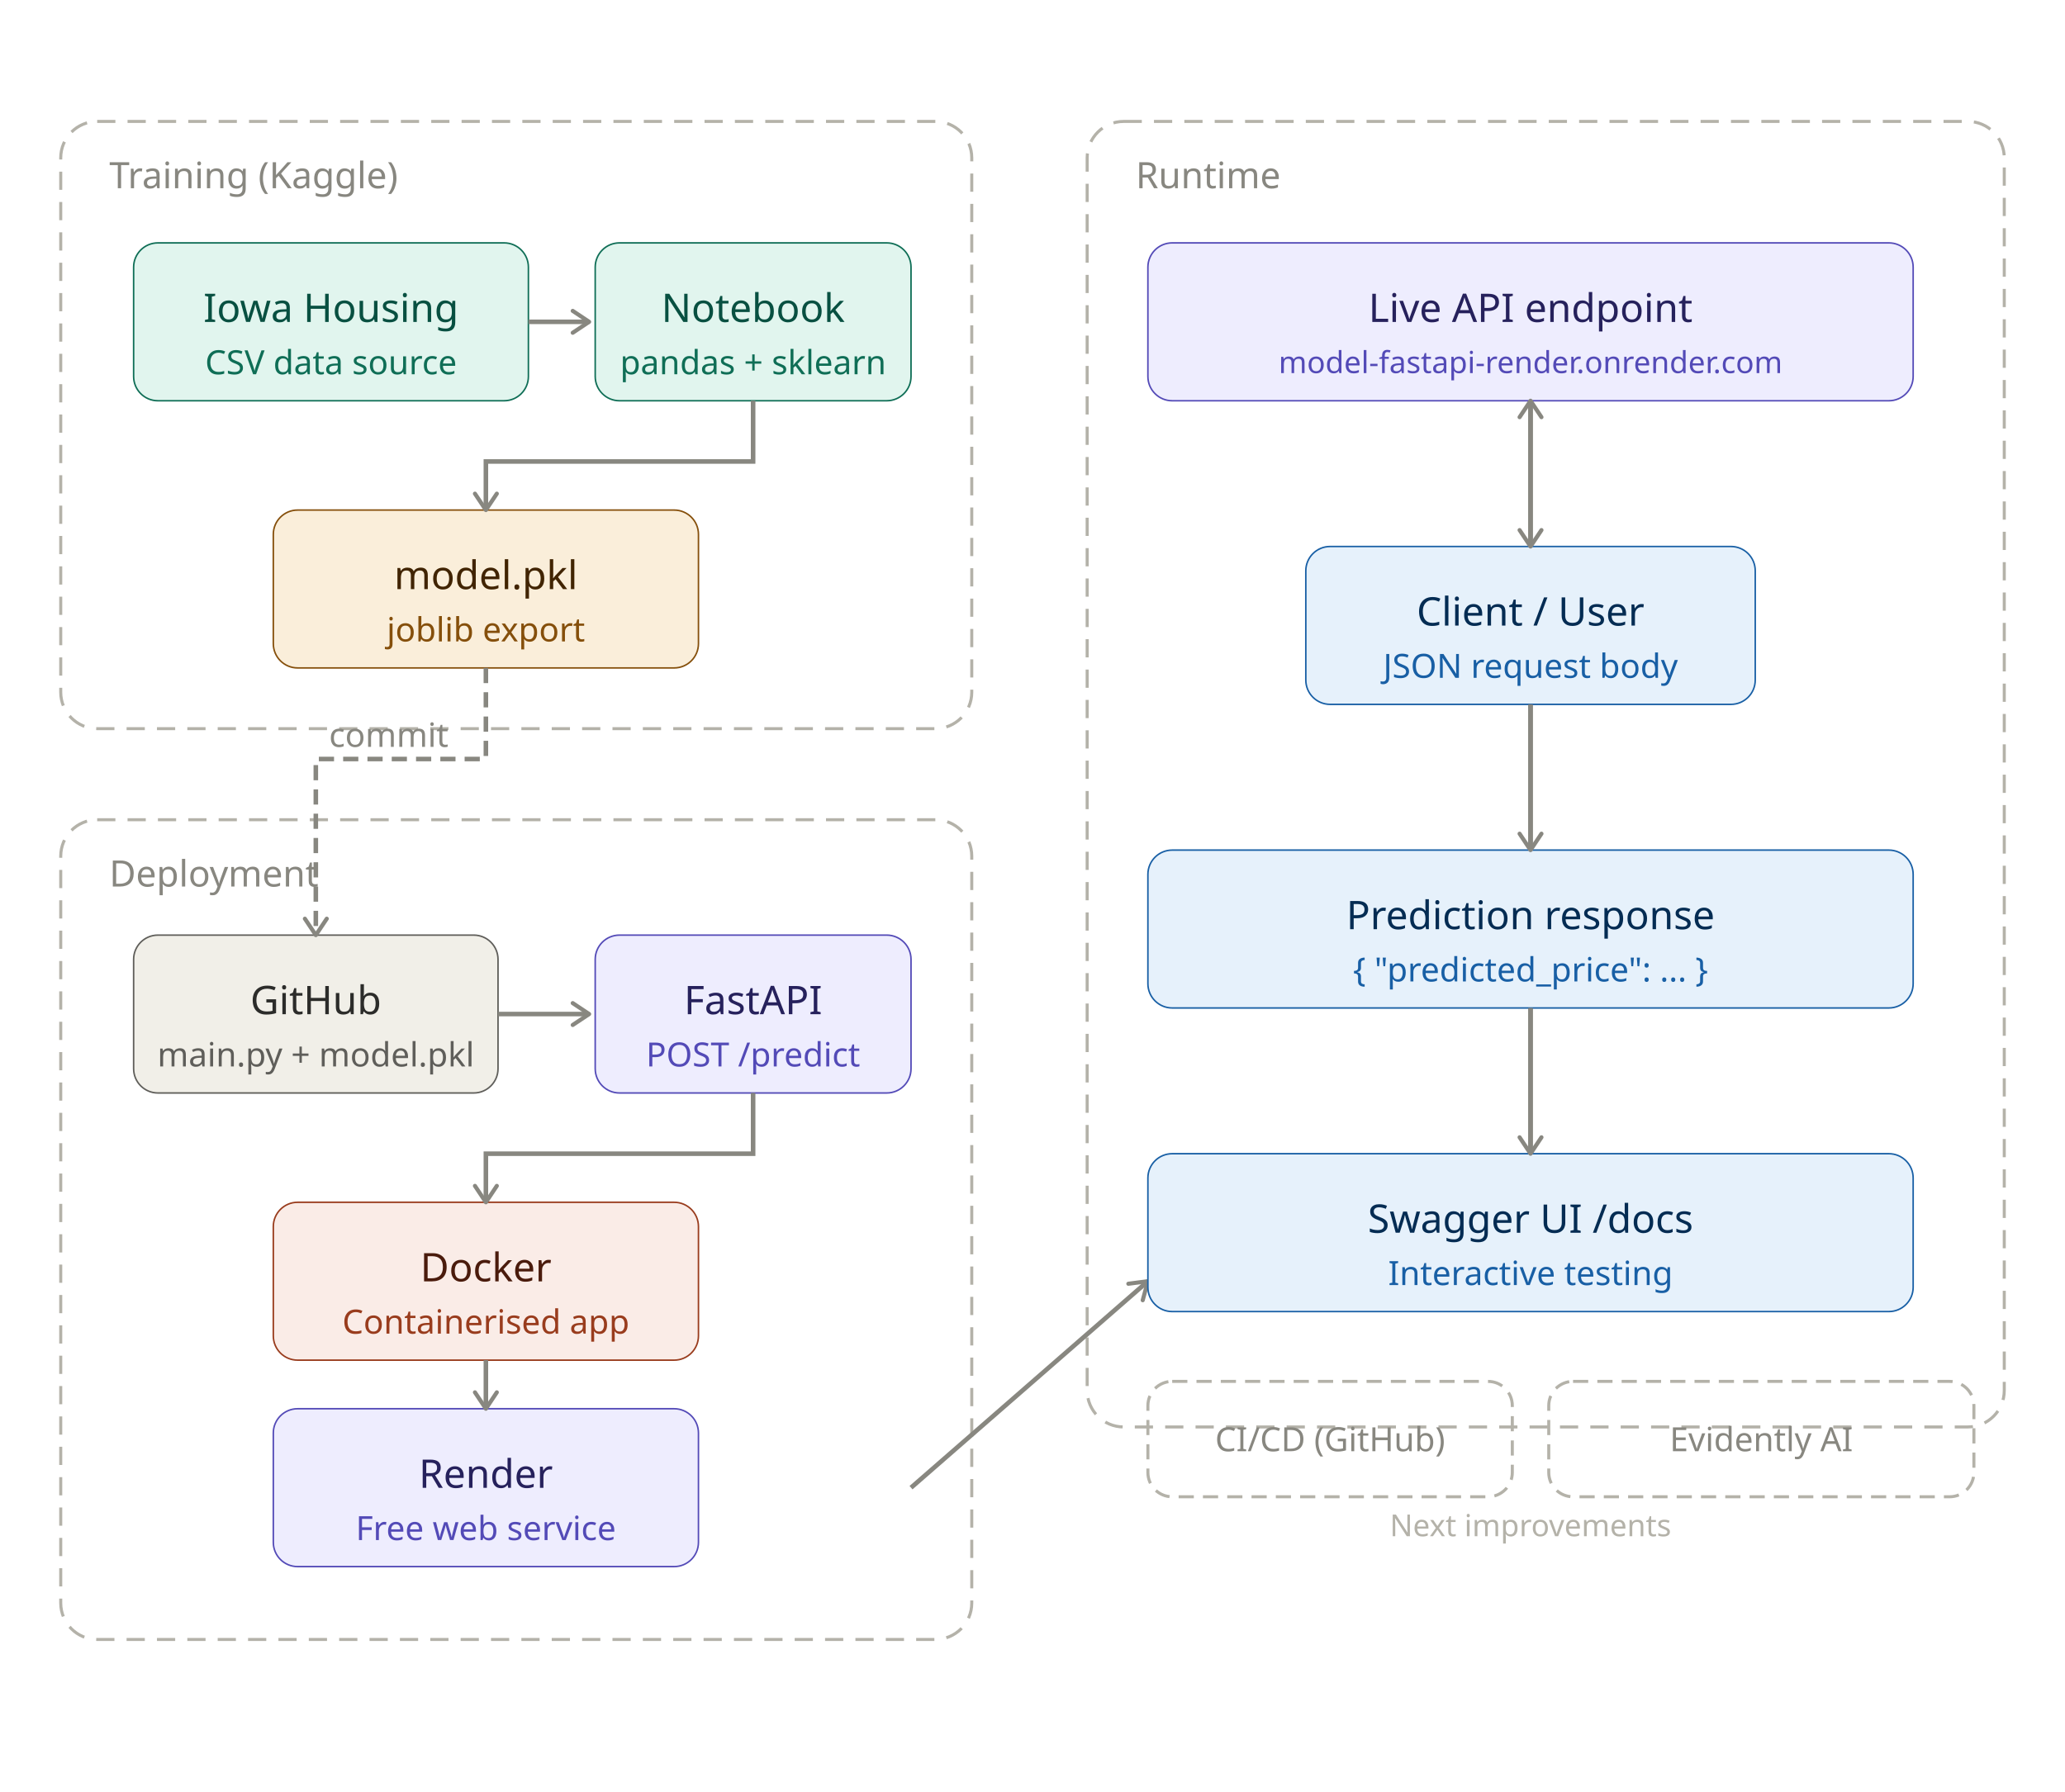
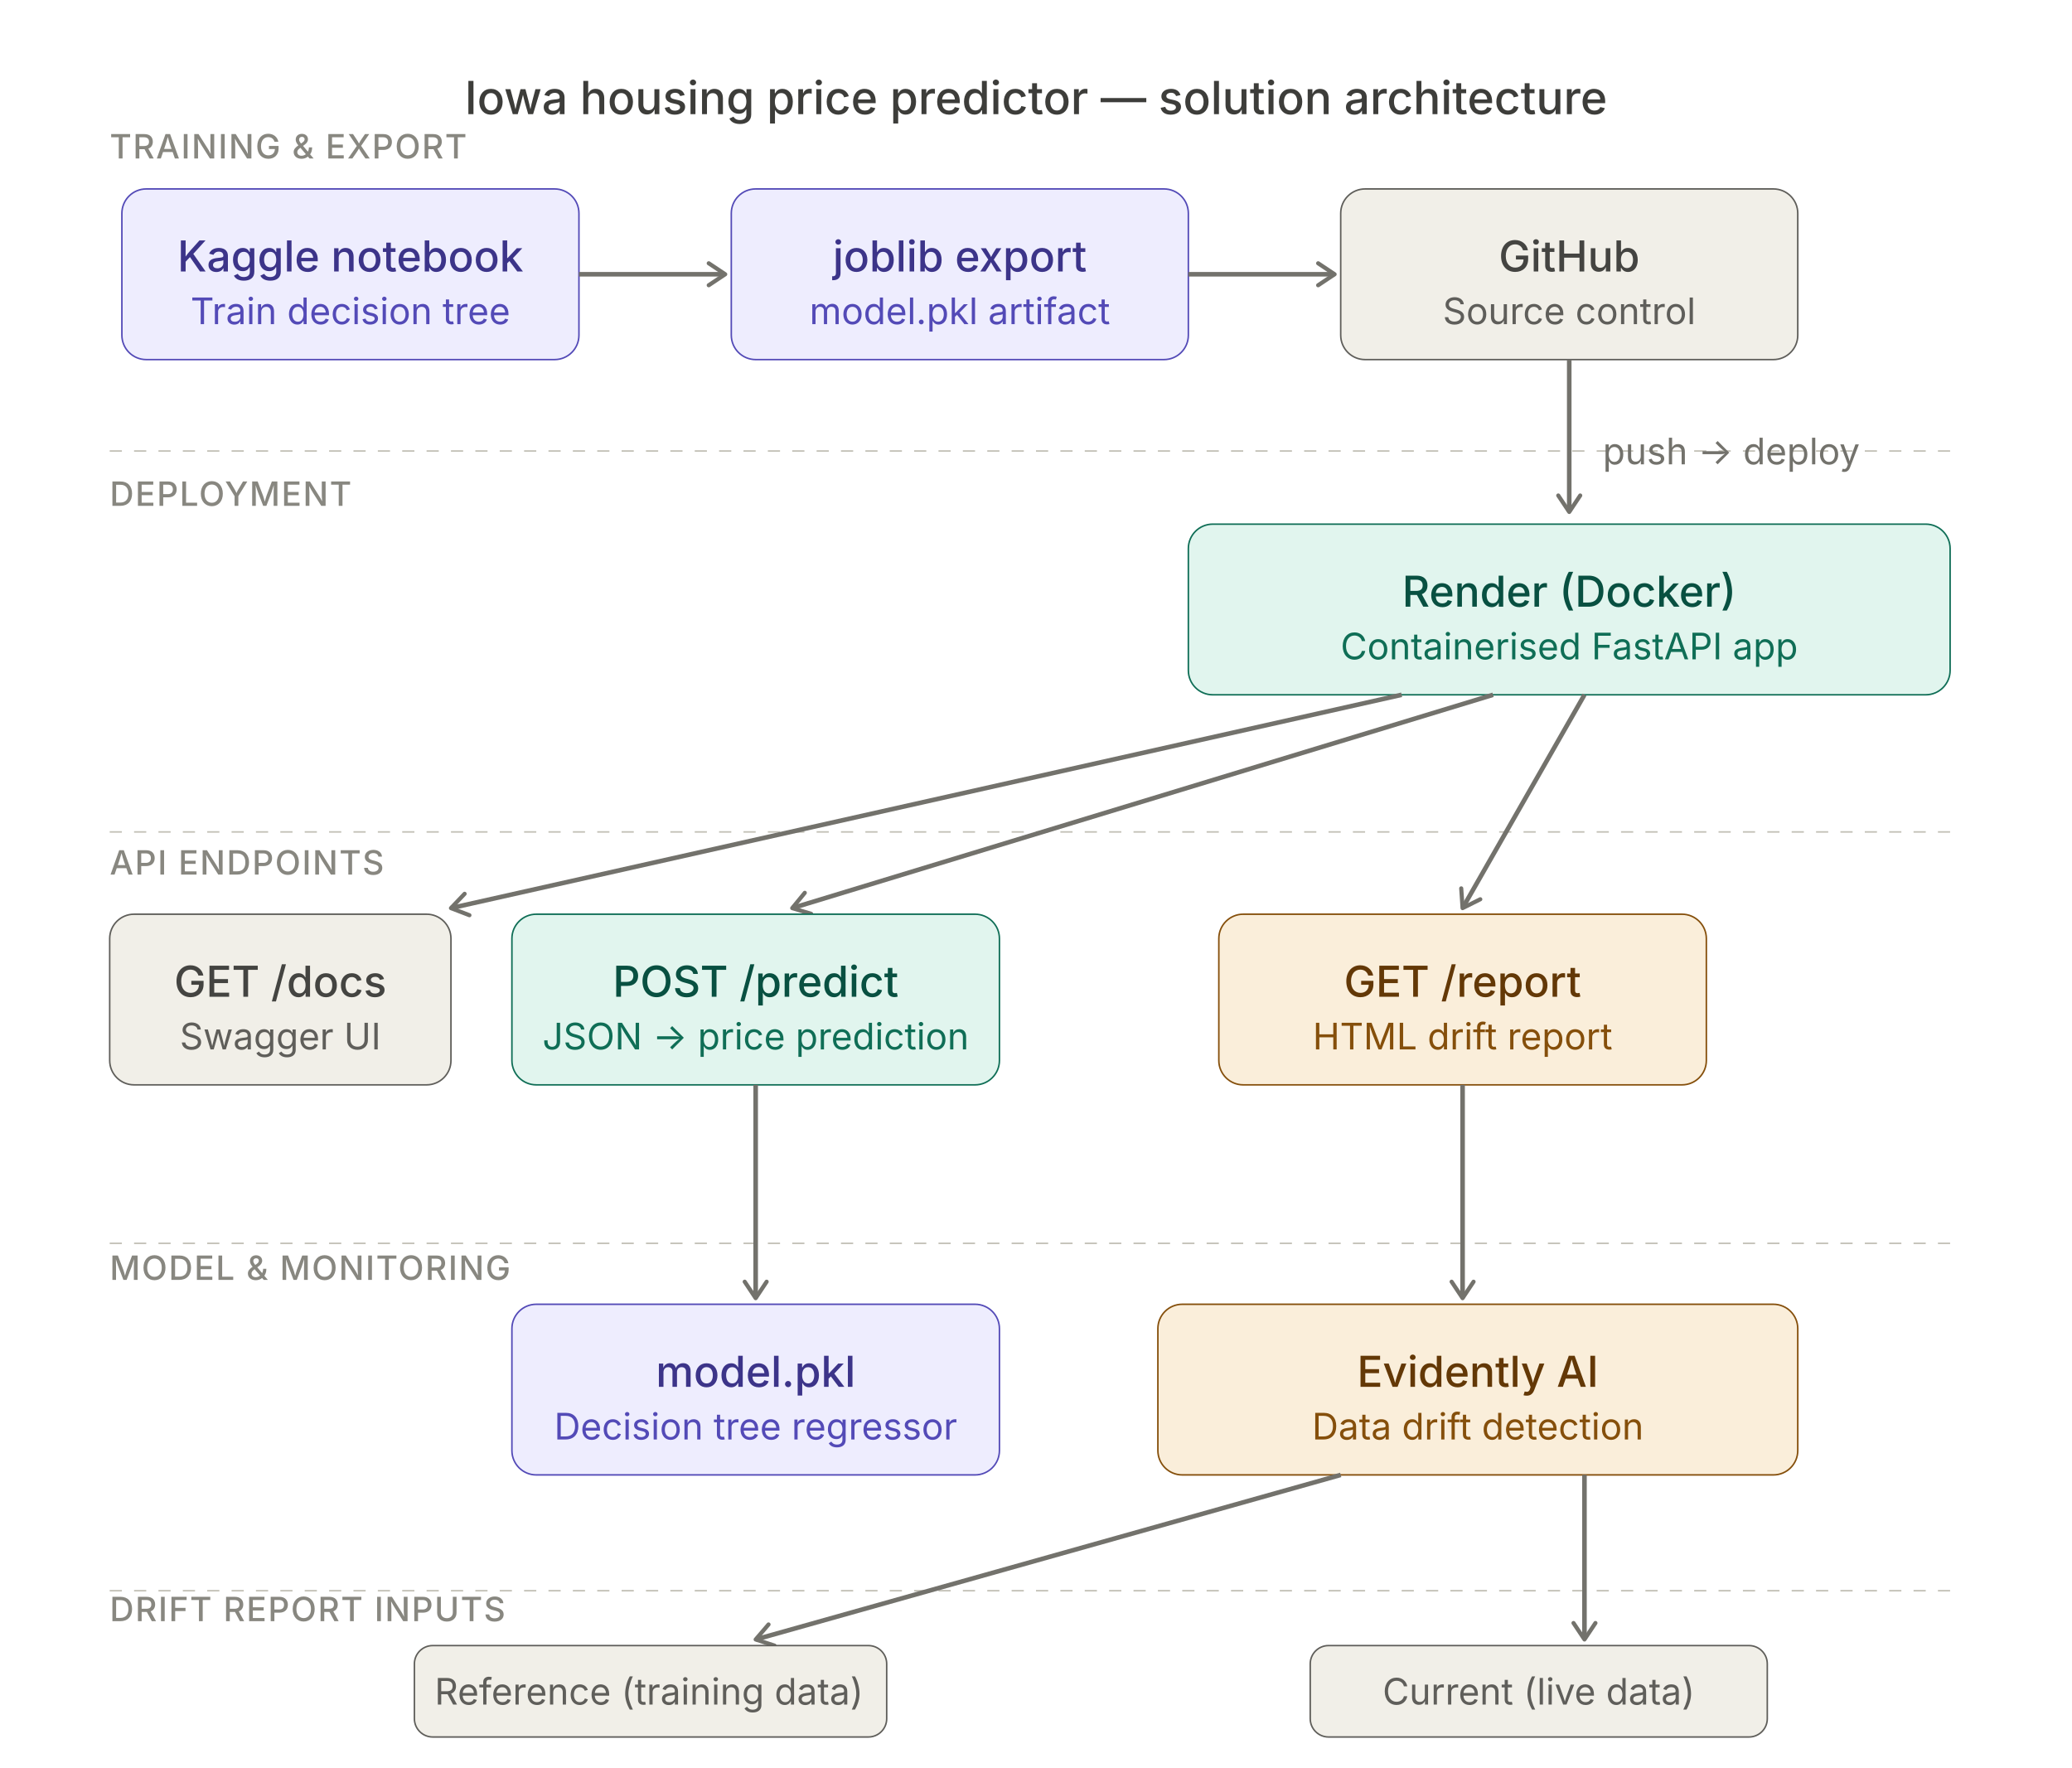
- <svg xmlns="http://www.w3.org/2000/svg" width="680" viewBox="0 0 680 590">
+ <svg xmlns="http://www.w3.org/2000/svg" width="100%" viewBox="0 0 680 580" style="font-family: ui-sans-serif, system-ui, -apple-system, sans-serif;">
  <defs>
    <marker id="arrow" viewBox="0 0 10 10" refX="8" refY="5" markerWidth="6" markerHeight="6" orient="auto-start-reverse">
-       <path d="M2 1L8 5L2 9" fill="none" stroke="#888780" stroke-width="1.5" stroke-linecap="round" stroke-linejoin="round" />
+       <path d="M2 1L8 5L2 9" fill="none" stroke="context-stroke" stroke-width="1.5" stroke-linecap="round" stroke-linejoin="round" />
    </marker>
+     <style>
+     .t  { font-size: 14px; font-weight: 400; fill: #3d3d3a; }
+     .ts { font-size: 12px; font-weight: 400; fill: #73726c; }
+     .th { font-size: 14px; font-weight: 500; fill: #3d3d3a; }
+     .arr { stroke: #73726c; stroke-width: 1.5; fill: none; }
+     /* Purple nodes */
+     .c-purple rect { fill: #EEEDFE; stroke: #534AB7; }
+     .c-purple .th  { fill: #3C3489; }
+     .c-purple .ts  { fill: #534AB7; }
+     /* Teal nodes */
+     .c-teal rect { fill: #E1F5EE; stroke: #0F6E56; }
+     .c-teal .th  { fill: #085041; }
+     .c-teal .ts  { fill: #0F6E56; }
+     /* Amber nodes */
+     .c-amber rect { fill: #FAEEDA; stroke: #854F0B; }
+     .c-amber .th  { fill: #633806; }
+     .c-amber .ts  { fill: #854F0B; }
+     /* Gray nodes */
+     .c-gray rect { fill: #F1EFE8; stroke: #5F5E5A; }
+     .c-gray .th  { fill: #444441; }
+     .c-gray .ts  { fill: #5F5E5A; }
+     /* Dividers */
+     .divider { stroke: #c2c0b6; stroke-width: 0.5; stroke-dasharray: 4 4; }
+     /* Section labels */
+     .section { font-size: 11px; font-weight: 500; fill: #888780; letter-spacing: 0.04em; }
+   </style>
  </defs>
-   <rect x="20" y="40" width="300" height="200" rx="12" fill="none" stroke="#B4B2A9" stroke-width="1" stroke-dasharray="6 4" />
-   <text font-family="sans-serif" font-size="12" x="36" y="62" fill="#888780">Training (Kaggle)</text>
-   <rect x="20" y="270" width="300" height="270" rx="12" fill="none" stroke="#B4B2A9" stroke-width="1" stroke-dasharray="6 4" />
-   <text font-family="sans-serif" font-size="12" x="36" y="292" fill="#888780">Deployment</text>
-   <rect x="358" y="40" width="302" height="430" rx="12" fill="none" stroke="#B4B2A9" stroke-width="1" stroke-dasharray="6 4" />
-   <text font-family="sans-serif" font-size="12" x="374" y="62" fill="#888780">Runtime</text>
-   <rect x="44" y="80" width="130" height="52" rx="8" fill="#E1F5EE" stroke="#0F6E56" stroke-width="0.5" />
-   <text font-family="sans-serif" font-size="13" font-weight="500" x="109" y="101" text-anchor="middle" dominant-baseline="central" fill="#085041">Iowa Housing</text>
-   <text font-family="sans-serif" font-size="11" x="109" y="119" text-anchor="middle" dominant-baseline="central" fill="#0F6E56">CSV data source</text>
-   <rect x="196" y="80" width="104" height="52" rx="8" fill="#E1F5EE" stroke="#0F6E56" stroke-width="0.5" />
-   <text font-family="sans-serif" font-size="13" font-weight="500" x="248" y="101" text-anchor="middle" dominant-baseline="central" fill="#085041">Notebook</text>
-   <text font-family="sans-serif" font-size="11" x="248" y="119" text-anchor="middle" dominant-baseline="central" fill="#0F6E56">pandas + sklearn</text>
-   <line x1="174" y1="106" x2="194" y2="106" stroke="#888780" stroke-width="1.5" marker-end="url(#arrow)" />
-   <rect x="90" y="168" width="140" height="52" rx="8" fill="#FAEEDA" stroke="#854F0B" stroke-width="0.5" />
-   <text font-family="sans-serif" font-size="13" font-weight="500" x="160" y="189" text-anchor="middle" dominant-baseline="central" fill="#412402">model.pkl</text>
-   <text font-family="sans-serif" font-size="11" x="160" y="207" text-anchor="middle" dominant-baseline="central" fill="#854F0B">joblib export</text>
-   <path d="M248 132 L248 152 L160 152 L160 168" fill="none" stroke="#888780" stroke-width="1.5" marker-end="url(#arrow)" />
-   <rect x="44" y="308" width="120" height="52" rx="8" fill="#F1EFE8" stroke="#5F5E5A" stroke-width="0.5" />
-   <text font-family="sans-serif" font-size="13" font-weight="500" x="104" y="329" text-anchor="middle" dominant-baseline="central" fill="#2C2C2A">GitHub</text>
-   <text font-family="sans-serif" font-size="11" x="104" y="347" text-anchor="middle" dominant-baseline="central" fill="#5F5E5A">main.py + model.pkl</text>
-   <rect x="196" y="308" width="104" height="52" rx="8" fill="#EEEDFE" stroke="#534AB7" stroke-width="0.5" />
-   <text font-family="sans-serif" font-size="13" font-weight="500" x="248" y="329" text-anchor="middle" dominant-baseline="central" fill="#26215C">FastAPI</text>
-   <text font-family="sans-serif" font-size="11" x="248" y="347" text-anchor="middle" dominant-baseline="central" fill="#534AB7">POST /predict</text>
-   <line x1="164" y1="334" x2="194" y2="334" stroke="#888780" stroke-width="1.5" marker-end="url(#arrow)" />
-   <rect x="90" y="396" width="140" height="52" rx="8" fill="#FAECE7" stroke="#993C1D" stroke-width="0.5" />
-   <text font-family="sans-serif" font-size="13" font-weight="500" x="160" y="417" text-anchor="middle" dominant-baseline="central" fill="#4A1B0C">Docker</text>
-   <text font-family="sans-serif" font-size="11" x="160" y="435" text-anchor="middle" dominant-baseline="central" fill="#993C1D">Containerised app</text>
-   <path d="M248 360 L248 380 L160 380 L160 396" fill="none" stroke="#888780" stroke-width="1.5" marker-end="url(#arrow)" />
-   <rect x="90" y="464" width="140" height="52" rx="8" fill="#EEEDFE" stroke="#534AB7" stroke-width="0.5" />
-   <text font-family="sans-serif" font-size="13" font-weight="500" x="160" y="485" text-anchor="middle" dominant-baseline="central" fill="#26215C">Render</text>
-   <text font-family="sans-serif" font-size="11" x="160" y="503" text-anchor="middle" dominant-baseline="central" fill="#534AB7">Free web service</text>
-   <line x1="160" y1="448" x2="160" y2="464" stroke="#888780" stroke-width="1.5" marker-end="url(#arrow)" />
-   <path d="M160 220 L160 250 L104 250 L104 308" fill="none" stroke="#888780" stroke-width="1.5" stroke-dasharray="5 3" marker-end="url(#arrow)" />
-   <text font-family="sans-serif" font-size="11" x="128" y="246" text-anchor="middle" fill="#888780">commit</text>
-   <line x1="300" y1="490" x2="378" y2="422" stroke="#888780" stroke-width="1.5" marker-end="url(#arrow)" />
-   <rect x="378" y="80" width="252" height="52" rx="8" fill="#EEEDFE" stroke="#534AB7" stroke-width="0.5" />
-   <text font-family="sans-serif" font-size="13" font-weight="500" x="504" y="101" text-anchor="middle" dominant-baseline="central" fill="#26215C">Live API endpoint</text>
-   <text font-family="sans-serif" font-size="10" x="504" y="119" text-anchor="middle" dominant-baseline="central" fill="#534AB7">model-fastapi-render.onrender.com</text>
-   <path d="M504 422 L504 380 L504 132" fill="none" stroke="#888780" stroke-width="1.5" marker-end="url(#arrow)" />
-   <rect x="430" y="180" width="148" height="52" rx="8" fill="#E6F1FB" stroke="#185FA5" stroke-width="0.5" />
-   <text font-family="sans-serif" font-size="13" font-weight="500" x="504" y="201" text-anchor="middle" dominant-baseline="central" fill="#042C53">Client / User</text>
-   <text font-family="sans-serif" font-size="11" x="504" y="219" text-anchor="middle" dominant-baseline="central" fill="#185FA5">JSON request body</text>
-   <line x1="504" y1="132" x2="504" y2="180" stroke="#888780" stroke-width="1.5" marker-end="url(#arrow)" />
-   <rect x="378" y="280" width="252" height="52" rx="8" fill="#E6F1FB" stroke="#185FA5" stroke-width="0.5" />
-   <text font-family="sans-serif" font-size="13" font-weight="500" x="504" y="301" text-anchor="middle" dominant-baseline="central" fill="#042C53">Prediction response</text>
-   <text font-family="sans-serif" font-size="11" x="504" y="319" text-anchor="middle" dominant-baseline="central" fill="#185FA5">{ "predicted_price": ... }</text>
-   <line x1="504" y1="232" x2="504" y2="280" stroke="#888780" stroke-width="1.5" marker-end="url(#arrow)" />
-   <rect x="378" y="380" width="252" height="52" rx="8" fill="#E6F1FB" stroke="#185FA5" stroke-width="0.5" />
-   <text font-family="sans-serif" font-size="13" font-weight="500" x="504" y="401" text-anchor="middle" dominant-baseline="central" fill="#042C53">Swagger UI /docs</text>
-   <text font-family="sans-serif" font-size="11" x="504" y="419" text-anchor="middle" dominant-baseline="central" fill="#185FA5">Interactive testing</text>
-   <line x1="504" y1="332" x2="504" y2="380" stroke="#888780" stroke-width="1.5" marker-end="url(#arrow)" />
-   <rect x="378" y="455" width="120" height="38" rx="8" fill="none" stroke="#B4B2A9" stroke-width="1" stroke-dasharray="5 3" />
-   <text font-family="sans-serif" font-size="11" x="438" y="478" text-anchor="middle" fill="#888780">CI/CD (GitHub)</text>
-   <rect x="510" y="455" width="140" height="38" rx="8" fill="none" stroke="#B4B2A9" stroke-width="1" stroke-dasharray="5 3" />
-   <text font-family="sans-serif" font-size="11" x="580" y="478" text-anchor="middle" fill="#888780">Evidently AI</text>
-   <text font-family="sans-serif" font-size="10" x="504" y="506" text-anchor="middle" fill="#B4B2A9">Next improvements</text>
+   <text style="font-size:15px;font-weight:500;fill:#3d3d3a;" x="340" y="32" text-anchor="middle" dominant-baseline="central">Iowa housing price predictor — solution architecture</text>
+   <line class="divider" x1="36" y1="148" x2="644" y2="148" />
+   <line class="divider" x1="36" y1="273" x2="644" y2="273" />
+   <line class="divider" x1="36" y1="408" x2="644" y2="408" />
+   <line class="divider" x1="36" y1="522" x2="644" y2="522" />
+   <text class="section" x="36" y="52">TRAINING &amp; EXPORT</text>
+   <text class="section" x="36" y="166">DEPLOYMENT</text>
+   <text class="section" x="36" y="287">API ENDPOINTS</text>
+   <text class="section" x="36" y="420">MODEL &amp; MONITORING</text>
+   <text class="section" x="36" y="532">DRIFT REPORT INPUTS</text>
+   <g class="c-purple">
+     <rect x="40" y="62" width="150" height="56" rx="8" stroke-width="0.5" />
+     <text class="th" x="115" y="84" text-anchor="middle" dominant-baseline="central">Kaggle notebook</text>
+     <text class="ts" x="115" y="102" text-anchor="middle" dominant-baseline="central">Train decision tree</text>
+   </g>
+   <line x1="190" y1="90" x2="238" y2="90" class="arr" marker-end="url(#arrow)" stroke="#73726c" />
+   <g class="c-purple">
+     <rect x="240" y="62" width="150" height="56" rx="8" stroke-width="0.5" />
+     <text class="th" x="315" y="84" text-anchor="middle" dominant-baseline="central">joblib export</text>
+     <text class="ts" x="315" y="102" text-anchor="middle" dominant-baseline="central">model.pkl artifact</text>
+   </g>
+   <line x1="390" y1="90" x2="438" y2="90" class="arr" marker-end="url(#arrow)" stroke="#73726c" />
+   <g class="c-gray">
+     <rect x="440" y="62" width="150" height="56" rx="8" stroke-width="0.5" />
+     <text class="th" x="515" y="84" text-anchor="middle" dominant-baseline="central">GitHub</text>
+     <text class="ts" x="515" y="102" text-anchor="middle" dominant-baseline="central">Source control</text>
+   </g>
+   <line x1="515" y1="118" x2="515" y2="168" class="arr" marker-end="url(#arrow)" stroke="#73726c" />
+   <text class="ts" x="526" y="148" dominant-baseline="central">push → deploy</text>
+   <g class="c-teal">
+     <rect x="390" y="172" width="250" height="56" rx="8" stroke-width="0.5" />
+     <text class="th" x="515" y="194" text-anchor="middle" dominant-baseline="central">Render (Docker)</text>
+     <text class="ts" x="515" y="212" text-anchor="middle" dominant-baseline="central">Containerised FastAPI app</text>
+   </g>
+   <path d="M460 228L148 298" fill="none" class="arr" marker-end="url(#arrow)" stroke="#73726c" />
+   <path d="M490 228L260 298" fill="none" class="arr" marker-end="url(#arrow)" stroke="#73726c" />
+   <line x1="520" y1="228" x2="480" y2="298" class="arr" marker-end="url(#arrow)" stroke="#73726c" />
+   <g class="c-gray">
+     <rect x="36" y="300" width="112" height="56" rx="8" stroke-width="0.5" />
+     <text class="th" x="92" y="322" text-anchor="middle" dominant-baseline="central">GET /docs</text>
+     <text class="ts" x="92" y="340" text-anchor="middle" dominant-baseline="central">Swagger UI</text>
+   </g>
+   <g class="c-teal">
+     <rect x="168" y="300" width="160" height="56" rx="8" stroke-width="0.5" />
+     <text class="th" x="248" y="322" text-anchor="middle" dominant-baseline="central">POST /predict</text>
+     <text class="ts" x="248" y="340" text-anchor="middle" dominant-baseline="central">JSON → price prediction</text>
+   </g>
+   <g class="c-amber">
+     <rect x="400" y="300" width="160" height="56" rx="8" stroke-width="0.5" />
+     <text class="th" x="480" y="322" text-anchor="middle" dominant-baseline="central">GET /report</text>
+     <text class="ts" x="480" y="340" text-anchor="middle" dominant-baseline="central">HTML drift report</text>
+   </g>
+   <line x1="248" y1="356" x2="248" y2="426" class="arr" marker-end="url(#arrow)" stroke="#73726c" />
+   <line x1="480" y1="356" x2="480" y2="426" class="arr" marker-end="url(#arrow)" stroke="#73726c" />
+   <g class="c-purple">
+     <rect x="168" y="428" width="160" height="56" rx="8" stroke-width="0.5" />
+     <text class="th" x="248" y="450" text-anchor="middle" dominant-baseline="central">model.pkl</text>
+     <text class="ts" x="248" y="468" text-anchor="middle" dominant-baseline="central">Decision tree regressor</text>
+   </g>
+   <g class="c-amber">
+     <rect x="380" y="428" width="210" height="56" rx="8" stroke-width="0.5" />
+     <text class="th" x="485" y="450" text-anchor="middle" dominant-baseline="central">Evidently AI</text>
+     <text class="ts" x="485" y="468" text-anchor="middle" dominant-baseline="central">Data drift detection</text>
+   </g>
+   <path d="M440 484L248 538" fill="none" class="arr" marker-end="url(#arrow)" stroke="#73726c" />
+   <line x1="520" y1="484" x2="520" y2="538" class="arr" marker-end="url(#arrow)" stroke="#73726c" />
+   <g class="c-gray">
+     <rect x="136" y="540" width="155" height="30" rx="6" stroke-width="0.5" />
+     <text class="ts" x="213" y="555" text-anchor="middle" dominant-baseline="central">Reference (training data)</text>
+   </g>
+   <g class="c-gray">
+     <rect x="430" y="540" width="150" height="30" rx="6" stroke-width="0.5" />
+     <text class="ts" x="505" y="555" text-anchor="middle" dominant-baseline="central">Current (live data)</text>
+   </g>
</svg>
